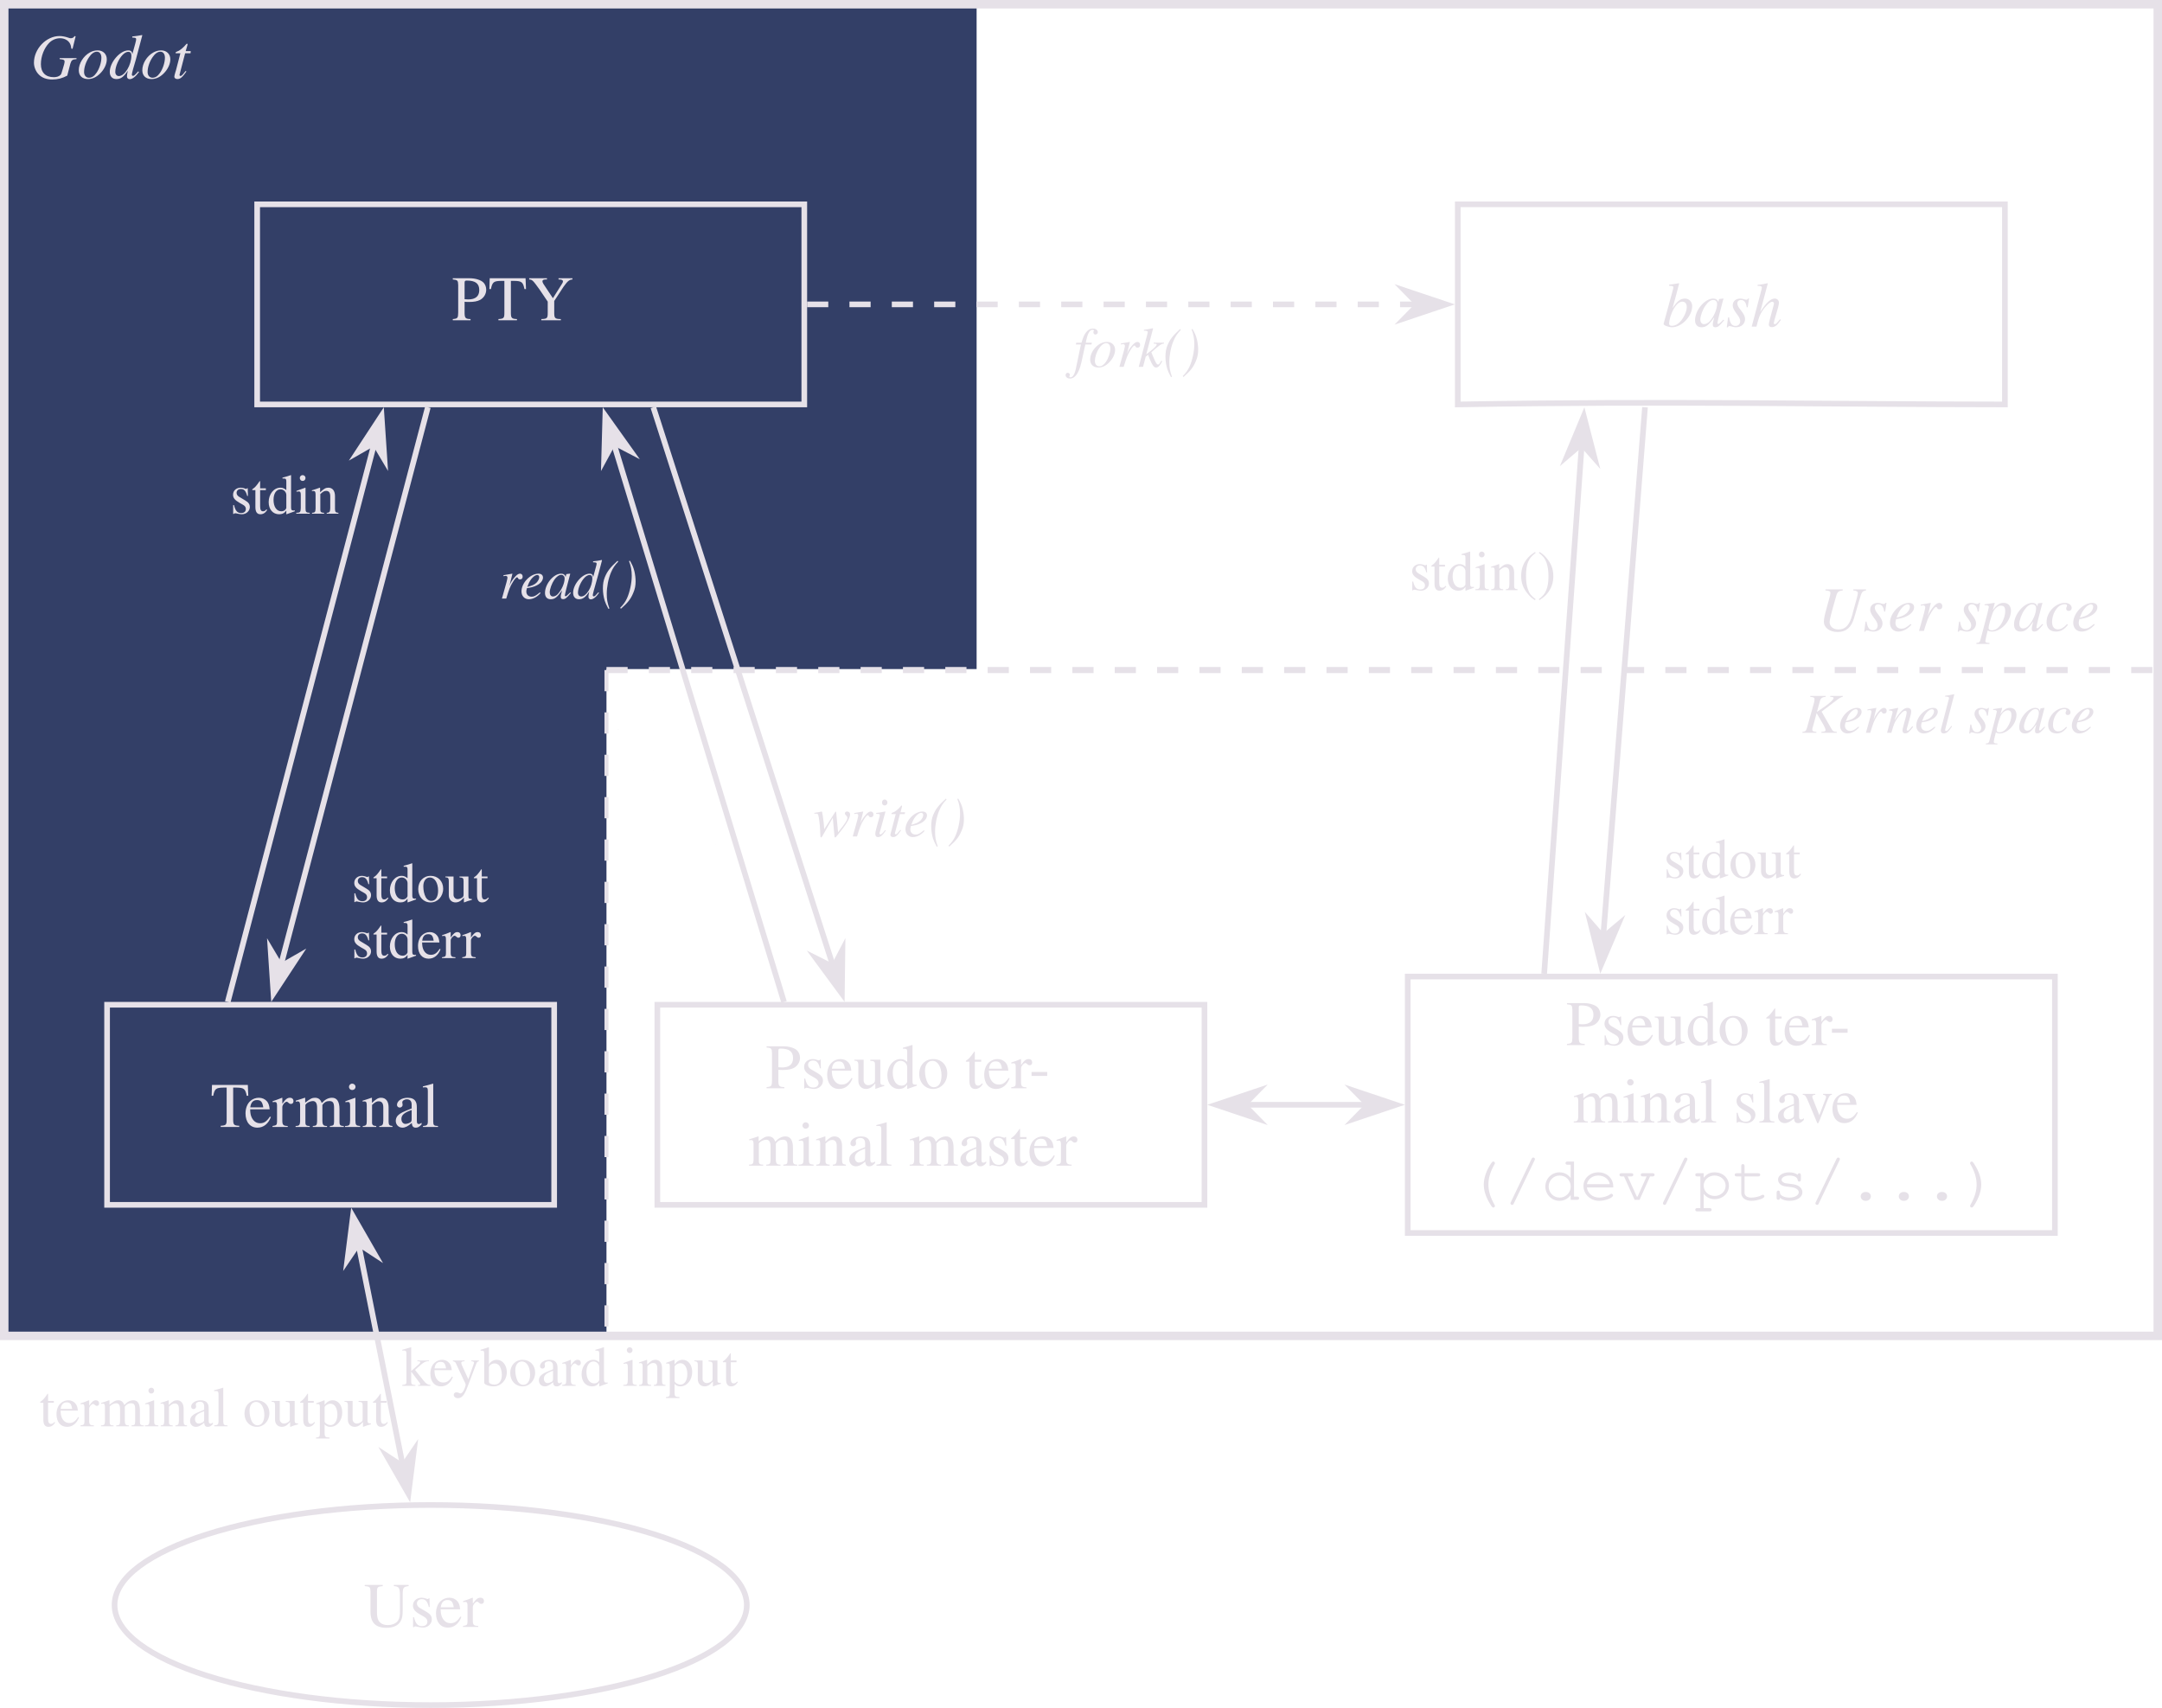
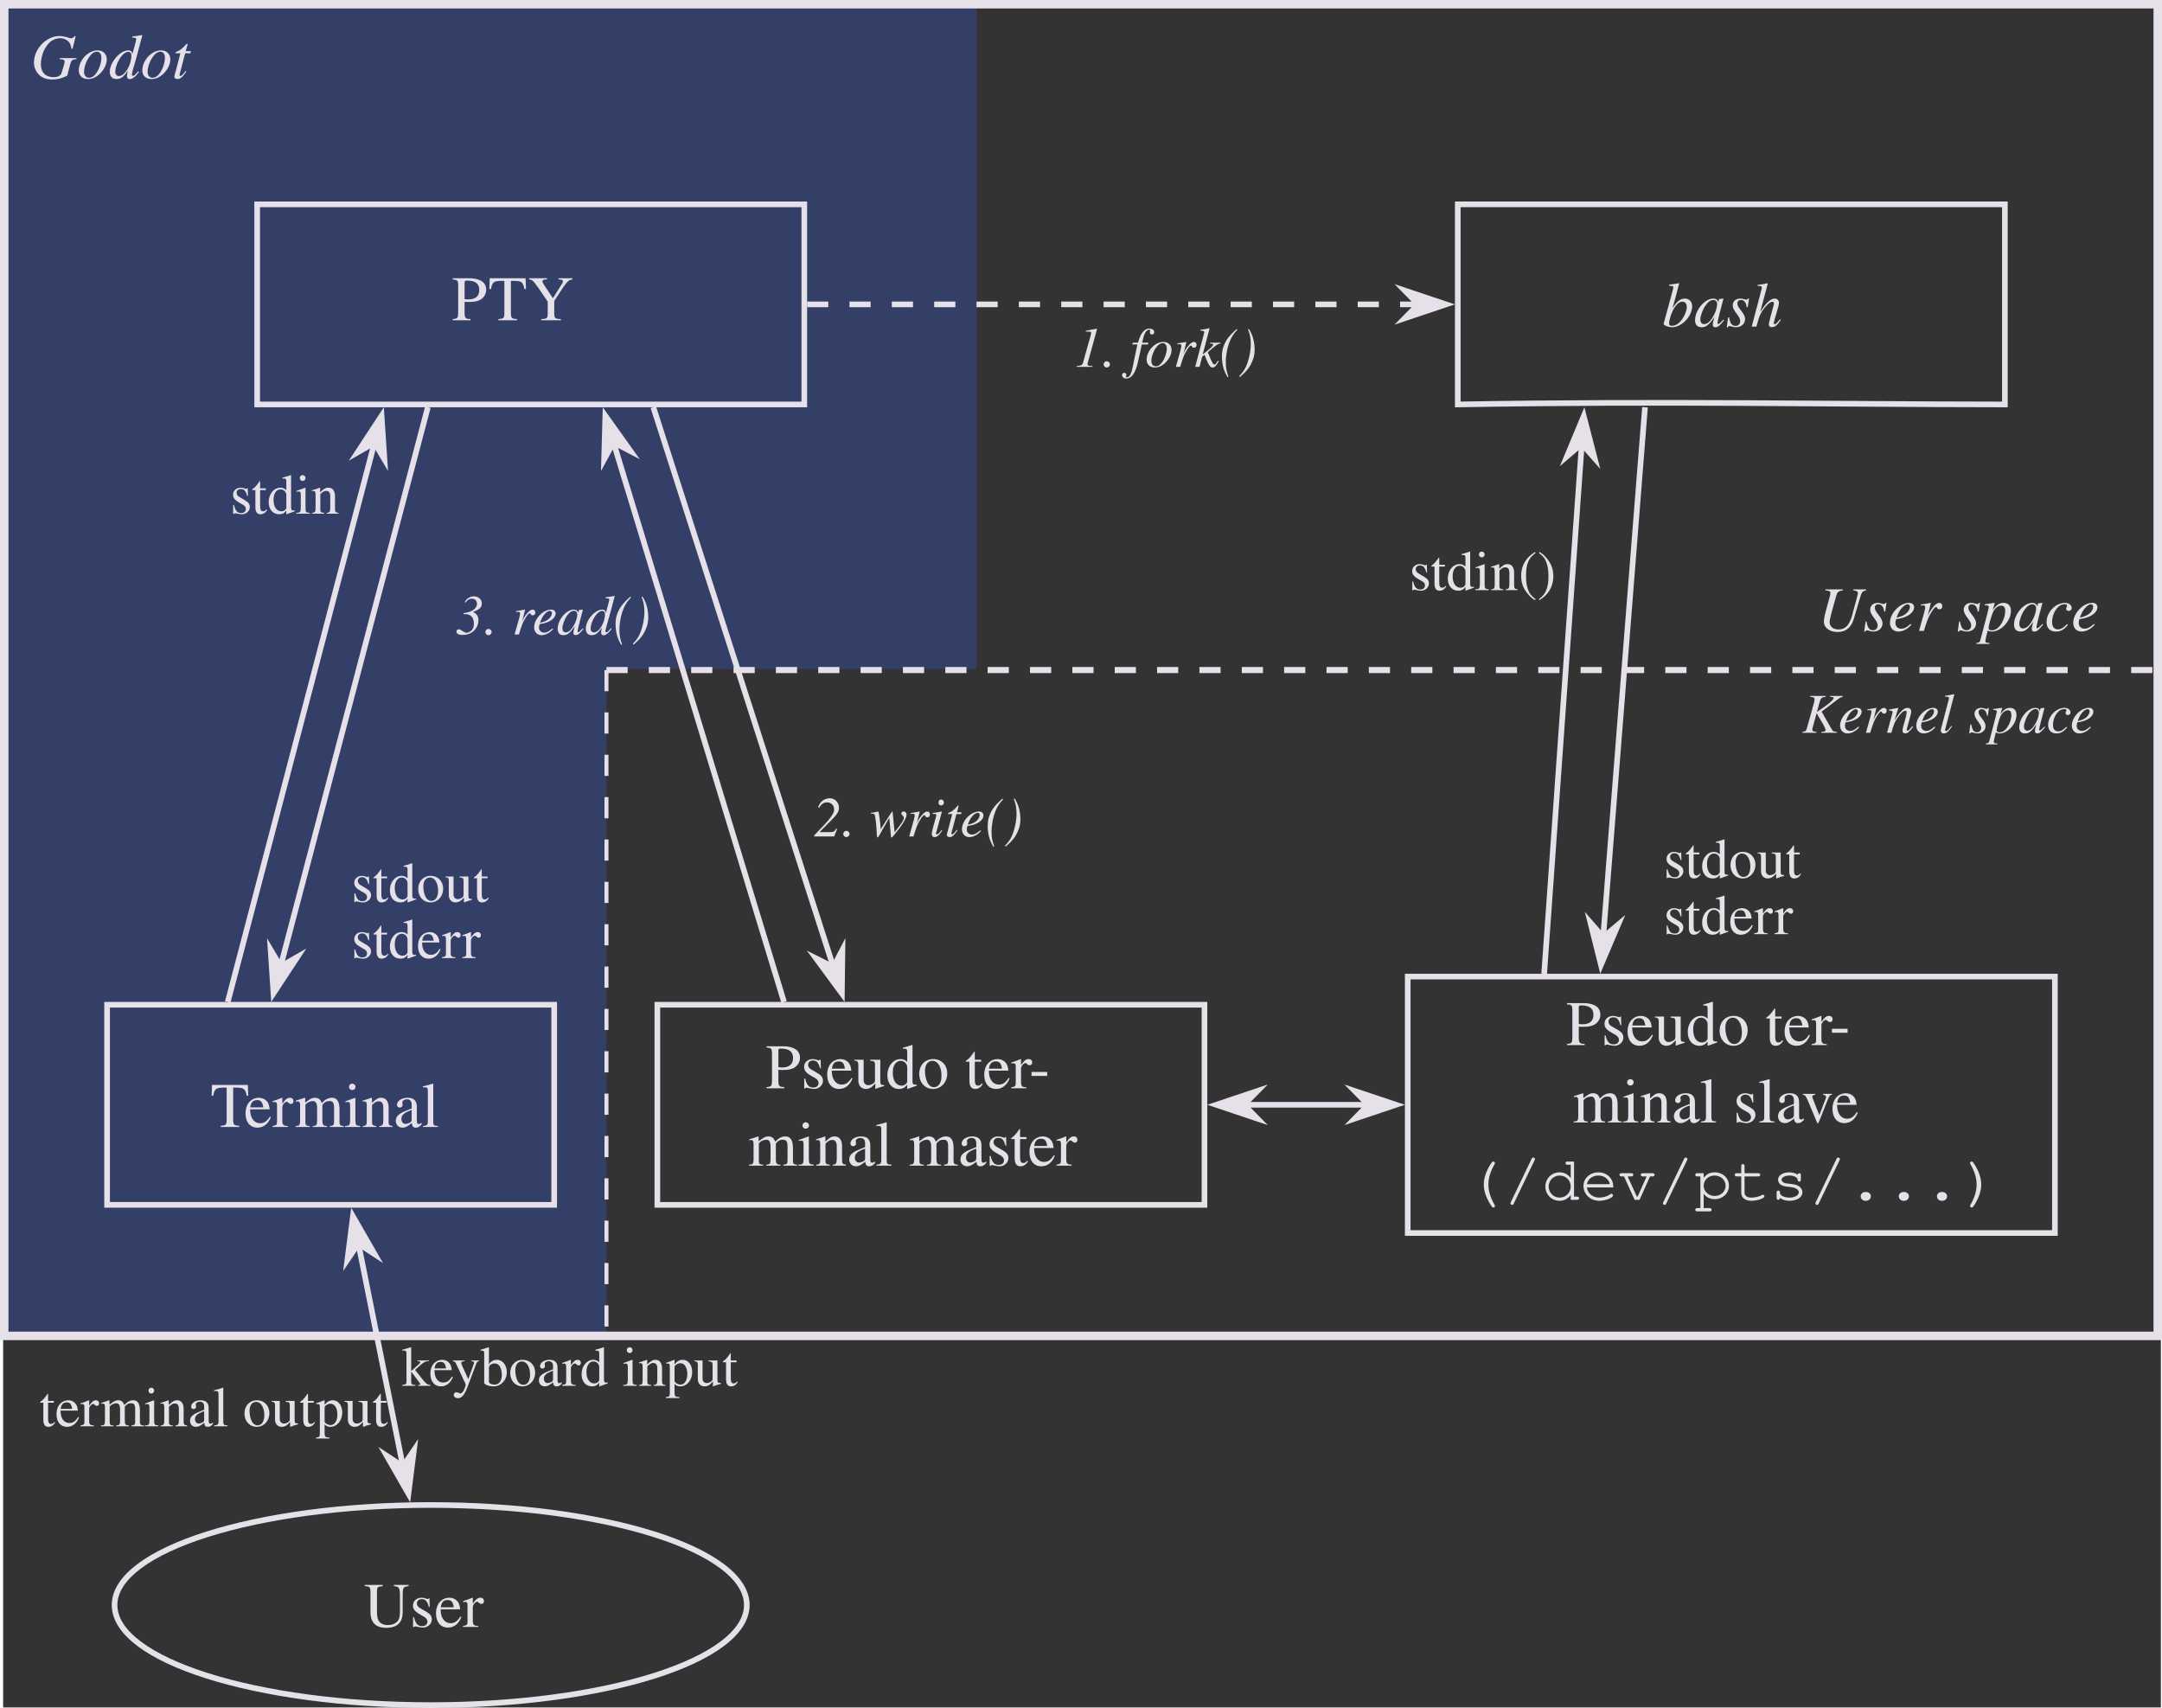
<svg xmlns="http://www.w3.org/2000/svg" height="725.849" version="1.1" viewBox="-71 -68 306.279 241.95" width="918.836" id="svg802">
  <defs id="defs806" />
  <style type="text/css" id="style668"> text.f1 {fill:black;font-family:times;font-size:8;font-style:italic} text.f3 {fill:black;font-family:times;font-size:8} text.f5 {fill:black;font-family:courier;font-size:9} text.f7 {fill:black;font-family:times;font-size:9;font-style:italic} text.f9 {fill:black;font-family:times;font-size:9} </style>
+   <rect style="fill:#333333;stroke-width:0.333" id="rect1" width="305.675" height="241.439" x="-70.557" y="-67.557" />
  <rect style="fill:#333f67;fill-opacity:1;stroke-width:0;paint-order:markers stroke fill" id="rect15503" width="85.316" height="97.62" x="-70.4" y="23.624" />
  <rect style="fill:#333f67;fill-opacity:1;stroke-width:0;paint-order:markers stroke fill" id="rect15377" width="137.864" height="93.743" x="-70.512" y="-66.96" />
  <text class="f7" x="-6.996" y="-22.629" id="text670" style="font-style:normal;font-variant:normal;font-weight:normal;font-stretch:normal;font-family:times;-inkscape-font-specification:times;fill:#e6e1e8;fill-opacity:1">PTY</text>
  <text class="f7" x="164.472" y="-21.737" id="text672" style="fill:#e6e1e8;fill-opacity:1">bash</text>
  <text class="f9" x="-41.171" y="91.65" id="text674" style="fill:#e6e1e8;fill-opacity:1">Terminal</text>
  <text class="f9" x="37.457" y="86.17" id="text678" style="fill:#e6e1e8;fill-opacity:1">Pseudo ter-<tspan x="34.974" y="97.129" id="tspan676" style="fill:#e6e1e8;fill-opacity:1">minal master</tspan>
  </text>
  <text class="f9" x="150.845" y="80.052" id="text682" style="fill:#e6e1e8;fill-opacity:1">Pseudo ter-<tspan x="151.8" y="91.011" id="tspan680" style="fill:#e6e1e8;fill-opacity:1">minal slave</tspan>
  </text>
  <text class="f5" x="136.607" y="101.97" id="text684" style="fill:#e6e1e8;fill-opacity:1">(/dev/pts/...)</text>
  <text class="f9" x="-19.452" y="162.476" id="text686" style="fill:#e6e1e8;fill-opacity:1">User</text>
-   <text class="f1" x="81.129" y="-16.031" id="text690" style="fill:#e6e1e8;fill-opacity:1">fork()</text>
+   <text class="f1" x="81.129" y="-16.031" id="text690" style="fill:#e6e1e8;fill-opacity:1">1. fork()</text>
  <text class="f1" x="184.274" y="35.809" id="text692" style="fill:#e6e1e8;fill-opacity:1">Kernel space</text>
  <text class="f7" x="186.456" y="21.374" id="text694" style="fill:#e6e1e8;fill-opacity:1">User space</text>
  <text class="f3" x="-38.392" y="4.773" id="text696" style="fill:#e6e1e8;fill-opacity:1">stdin</text>
-   <text class="f1" x="-0.254" y="16.796" id="text698" style="fill:#e6e1e8;fill-opacity:1">read()</text>
+   <text class="f1" x="-6.46" y="21.884" id="text698" style="fill:#e6e1e8;fill-opacity:1">3. read()</text>
  <text class="f3" x="-21.217" y="59.759" id="text702" style="fill:#e6e1e8;fill-opacity:1">stdout<tspan x="-21.217" y="67.729" id="tspan700" style="fill:#e6e1e8;fill-opacity:1">stderr</tspan>
  </text>
-   <text class="f1" x="44.241" y="50.493" id="text704" style="fill:#e6e1e8;fill-opacity:1">write()</text>
+   <text class="f1" x="44.241" y="50.493" id="text704" style="fill:#e6e1e8;fill-opacity:1">2. write()</text>
  <text class="f3" x="128.649" y="15.599" id="text706" style="fill:#e6e1e8;fill-opacity:1">stdin()</text>
  <text class="f3" x="164.683" y="56.367" id="text710" style="fill:#e6e1e8;fill-opacity:1">stdout<tspan x="164.683" y="64.337" id="tspan708" style="fill:#e6e1e8;fill-opacity:1">stderr</tspan>
  </text>
  <text class="f3" x="-14.075" y="128.318" id="text712" style="fill:#e6e1e8;fill-opacity:1">keyboard input</text>
  <text class="f3" x="-65.42" y="134.054" id="text714" style="fill:#e6e1e8;fill-opacity:1">terminal output</text>
  <path d="M -34.568,-10.705 H 42.94 V -39.052 H -34.568 Z" id="path716" style="fill:none;stroke:#e6e1e8;stroke-width:0.8;stroke-miterlimit:10.037;stroke-opacity:1" />
  <path d="m 135.515,-10.705 c 29.857,-0.51 51.838,-0.021 77.507,0 V -39.052 h -77.507 z" id="path718" style="fill:none;stroke:#e6e1e8;stroke-width:0.8;stroke-miterlimit:10.037;stroke-opacity:1" />
  <path d="M -55.83,102.683 H 7.506 V 74.334 H -55.83 Z" id="path720" style="fill:none;stroke:#e6e1e8;stroke-width:0.8;stroke-miterlimit:10.037;stroke-opacity:1" />
  <path d="M 22.123,102.683 H 99.632 V 74.334 H 22.123 Z" id="path722" style="fill:none;stroke:#e6e1e8;stroke-width:0.8;stroke-miterlimit:10.037;stroke-opacity:1" />
  <path d="m 128.425,106.671 h 91.683 V 70.342 h -91.683 z" id="path724" style="fill:none;stroke:#e6e1e8;stroke-width:0.8;stroke-miterlimit:10.037;stroke-opacity:1" />
  <path d="m 34.795,159.374 c 0,-7.828 -20.051,-14.172 -44.785,-14.172 -24.73,0 -44.781,6.344 -44.781,14.172 0,7.828 20.051,14.176 44.781,14.176 24.734,0 44.785,-6.348 44.785,-14.176 z" id="path726" style="fill:none;stroke:#e6e1e8;stroke-width:0.8;stroke-miterlimit:10.037;stroke-opacity:1" />
  <path d="M -70.4,121.245 H 234.679 V -67.4 H -70.4 Z" stroke-width="1.2" id="path728" style="fill:none;stroke:#e6e1e8;stroke-miterlimit:10.037;stroke-opacity:1" />
  <path d="m 43.338,-24.881 h 86.39" stroke-dasharray="3, 3" id="path730" style="fill:none;stroke:#e6e1e8;stroke-width:0.8;stroke-miterlimit:10.037;stroke-opacity:1" />
  <path d="m 133.854,-24.881 -5.851,-1.961 1.925,1.961 -1.925,1.965 z" id="path732" style="fill:#e6e1e8;stroke:#e6e1e8;stroke-width:0.8;stroke-miterlimit:10.037;fill-opacity:1;stroke-opacity:1" />
  <path d="M 14.916,26.92 H 235.276" stroke-dasharray="3, 3" stroke-width="0.863" id="path734" style="fill:none;stroke:#e6e1e8;stroke-miterlimit:10.037;stroke-opacity:1" />
  <path d="m 105.417,88.507 h 17.226" id="path736" style="fill:none;stroke:#e6e1e8;stroke-width:0.8;stroke-miterlimit:10.037;stroke-opacity:1" />
  <path d="m 101.292,88.507 5.851,1.965 -1.926,-1.965 1.926,-1.961 z" id="path738" style="fill:#e6e1e8;stroke:#e6e1e8;stroke-width:0.8;stroke-miterlimit:10.037;stroke-opacity:1;fill-opacity:1" />
  <path d="m 126.768,88.507 -5.855,-1.961 1.929,1.961 -1.929,1.965 z" id="path740" style="fill:#e6e1e8;stroke:#e6e1e8;stroke-width:0.8;stroke-miterlimit:10.037;fill-opacity:1;stroke-opacity:1" />
  <path d="M -38.736,73.936 -17.994,-5.099" id="path746" style="fill:none;stroke:#e6e1e8;stroke-width:0.8;stroke-miterlimit:10.037;stroke-opacity:1" />
  <path d="m -16.947,-9.087 -3.387,5.164 2.391,-1.367 1.406,2.367 z" id="path748" style="fill:#e6e1e8;stroke:#e6e1e8;stroke-width:0.8;stroke-miterlimit:10.037;stroke-opacity:1;fill-opacity:1" />
  <path d="m -31.205,68.725 20.816,-79.031" id="path750" style="fill:none;stroke:#e6e1e8;stroke-width:0.8;stroke-miterlimit:10.037;stroke-opacity:1" />
  <path d="m -32.255,72.717 3.394,-5.164 -2.394,1.367 -1.406,-2.367 z" id="path752" style="fill:#e6e1e8;stroke:#e6e1e8;stroke-width:0.8;stroke-miterlimit:10.037;fill-opacity:1;stroke-opacity:1" />
  <path d="M 40.065,73.936 15.959,-5.154" id="path754" style="fill:none;stroke:#e6e1e8;stroke-width:0.8;stroke-miterlimit:10.037;stroke-opacity:1" />
  <path d="m 14.756,-9.099 -0.172,6.176 1.316,-2.418 2.445,1.273 z" id="path756" style="fill:#e6e1e8;stroke:#e6e1e8;stroke-width:0.8;stroke-miterlimit:10.037;stroke-opacity:1;fill-opacity:1" />
  <path d="M 47.002,68.807 21.553,-10.306" id="path758" style="fill:none;stroke:#e6e1e8;stroke-width:0.8;stroke-miterlimit:10.037;stroke-opacity:1" />
  <path d="m 48.264,72.737 0.078,-6.176 -1.277,2.438 -2.461,-1.234 z" id="path760" style="fill:#e6e1e8;stroke:#e6e1e8;stroke-width:0.8;stroke-miterlimit:10.037;fill-opacity:1;stroke-opacity:1" />
  <path d="m 147.753,69.944 5.32,-74.883" id="path762" style="fill:none;stroke:#e6e1e8;stroke-width:0.8;stroke-miterlimit:10.037;stroke-opacity:1" />
  <path d="m 153.362,-9.052 -2.371,5.699 2.093,-1.785 1.821,2.066 z" id="path764" style="fill:#e6e1e8;stroke:#e6e1e8;stroke-width:0.8;stroke-miterlimit:10.037;stroke-opacity:1;fill-opacity:1" />
  <path d="m 156.128,64.576 5.91,-74.883" id="path766" style="fill:none;stroke:#e6e1e8;stroke-width:0.8;stroke-miterlimit:10.037;stroke-opacity:1" />
  <path d="m 155.8,68.686 2.422,-5.684 -2.11,1.77 -1.808,-2.078 z" id="path768" style="fill:#e6e1e8;stroke:#e6e1e8;stroke-width:0.8;stroke-miterlimit:10.037;stroke-opacity:1;fill-opacity:1" />
  <path d="m -20.189,108.37 6.234,31.172" id="path770" style="fill:none;stroke:#e6e1e8;stroke-width:0.8;stroke-miterlimit:10.037;stroke-opacity:1" />
  <path d="m -21.002,104.319 -0.777,6.133 1.551,-2.282 2.309,1.512 z" id="path772" style="fill:#e6e1e8;stroke:#e6e1e8;stroke-width:0.8;stroke-miterlimit:10.037;stroke-opacity:1;fill-opacity:1" />
  <path d="m -13.142,143.593 0.777,-6.137 -1.551,2.281 -2.305,-1.511 z" id="path774" style="fill:#e6e1e8;stroke:#e6e1e8;stroke-width:0.8;stroke-miterlimit:10.037;fill-opacity:1;stroke-opacity:1" />
  <path d="m 48.264,72.737 c -79.509,-93.824 -39.755,-46.912 0,0 z" id="path791" />
  <path d="m -21.002,104.319 -0.777,6.133 1.551,-2.282 2.309,1.512 z" id="path797" style="stroke:none;stroke-opacity:1;fill:none;fill-opacity:1" />
  <path d="m -13.142,143.593 0.777,-6.137 -1.551,2.281 -2.305,-1.511 z" id="path799" style="fill:#e6e1e8;fill-opacity:1;stroke:none;stroke-opacity:1" />
  <text class="f7" x="-66.659" y="-56.897" id="text15698" style="fill:#e6e1e8;fill-opacity:1">Godot</text>
  <path d="m 14.916,26.92 v 94.65" stroke-dasharray="3, 3" stroke-width="0.566" id="path17110" style="fill:none;stroke:#e6e1e8;stroke-miterlimit:10.037;stroke-opacity:1" />
</svg>
